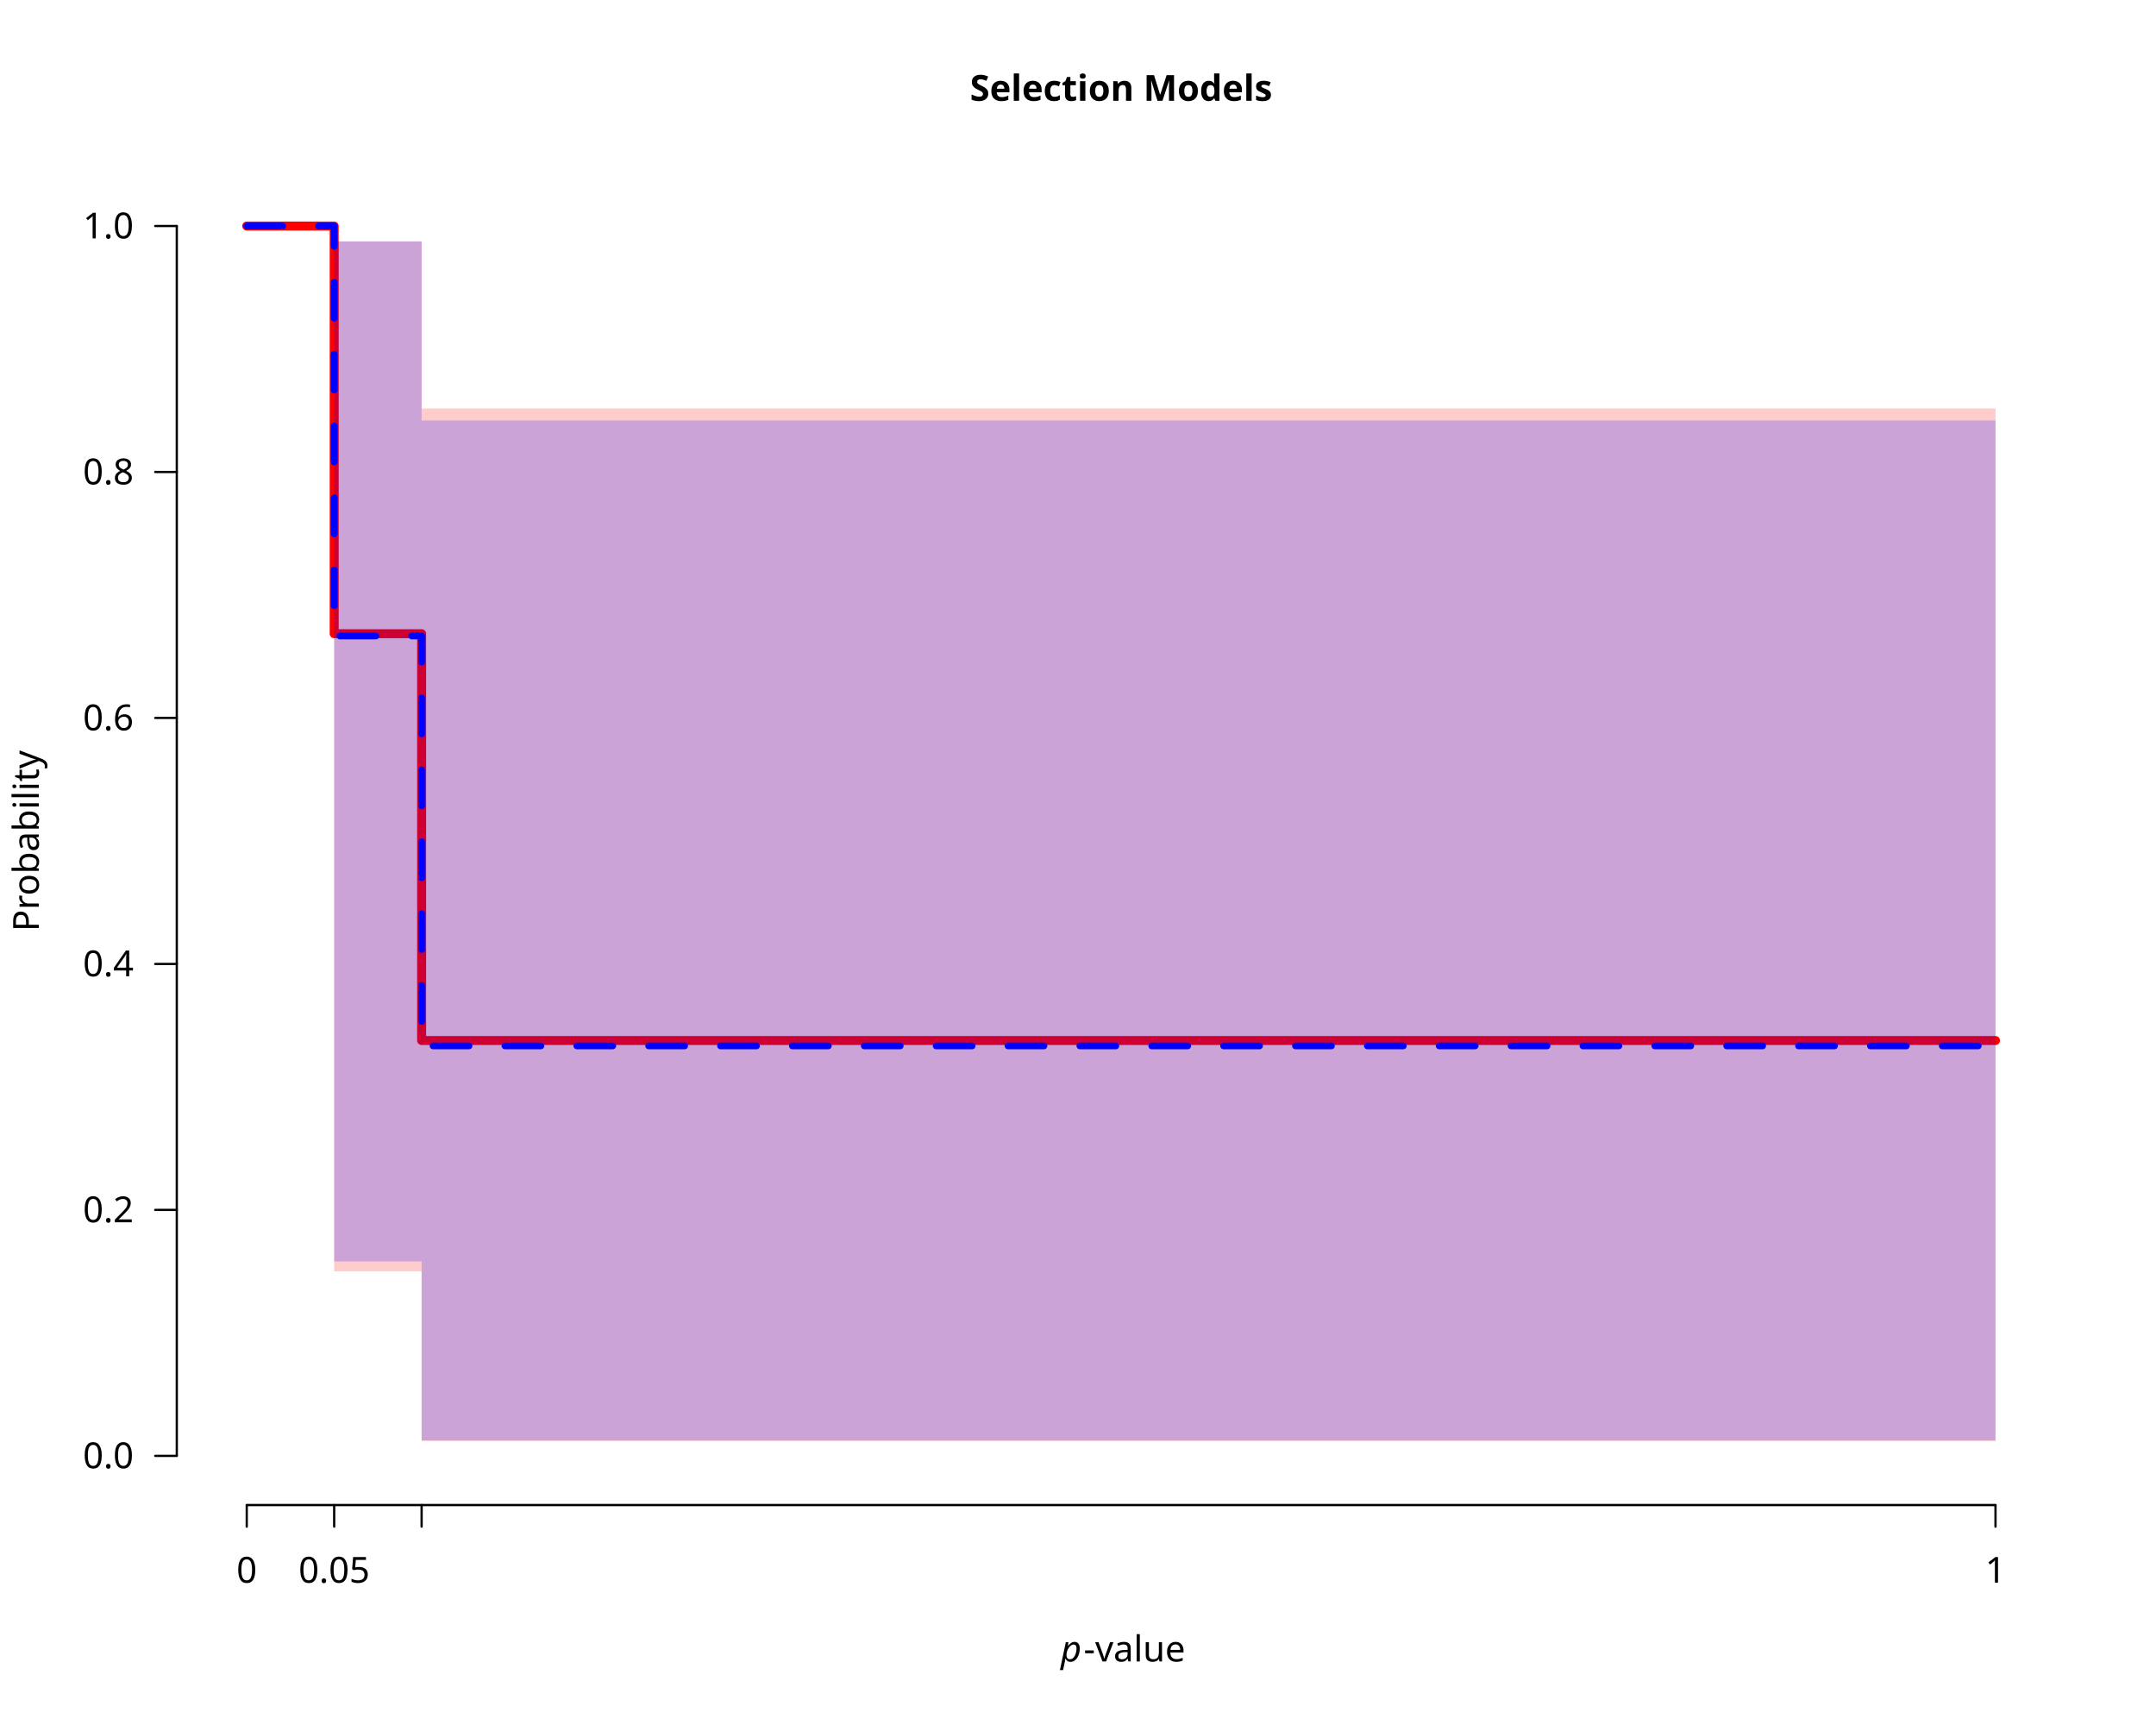
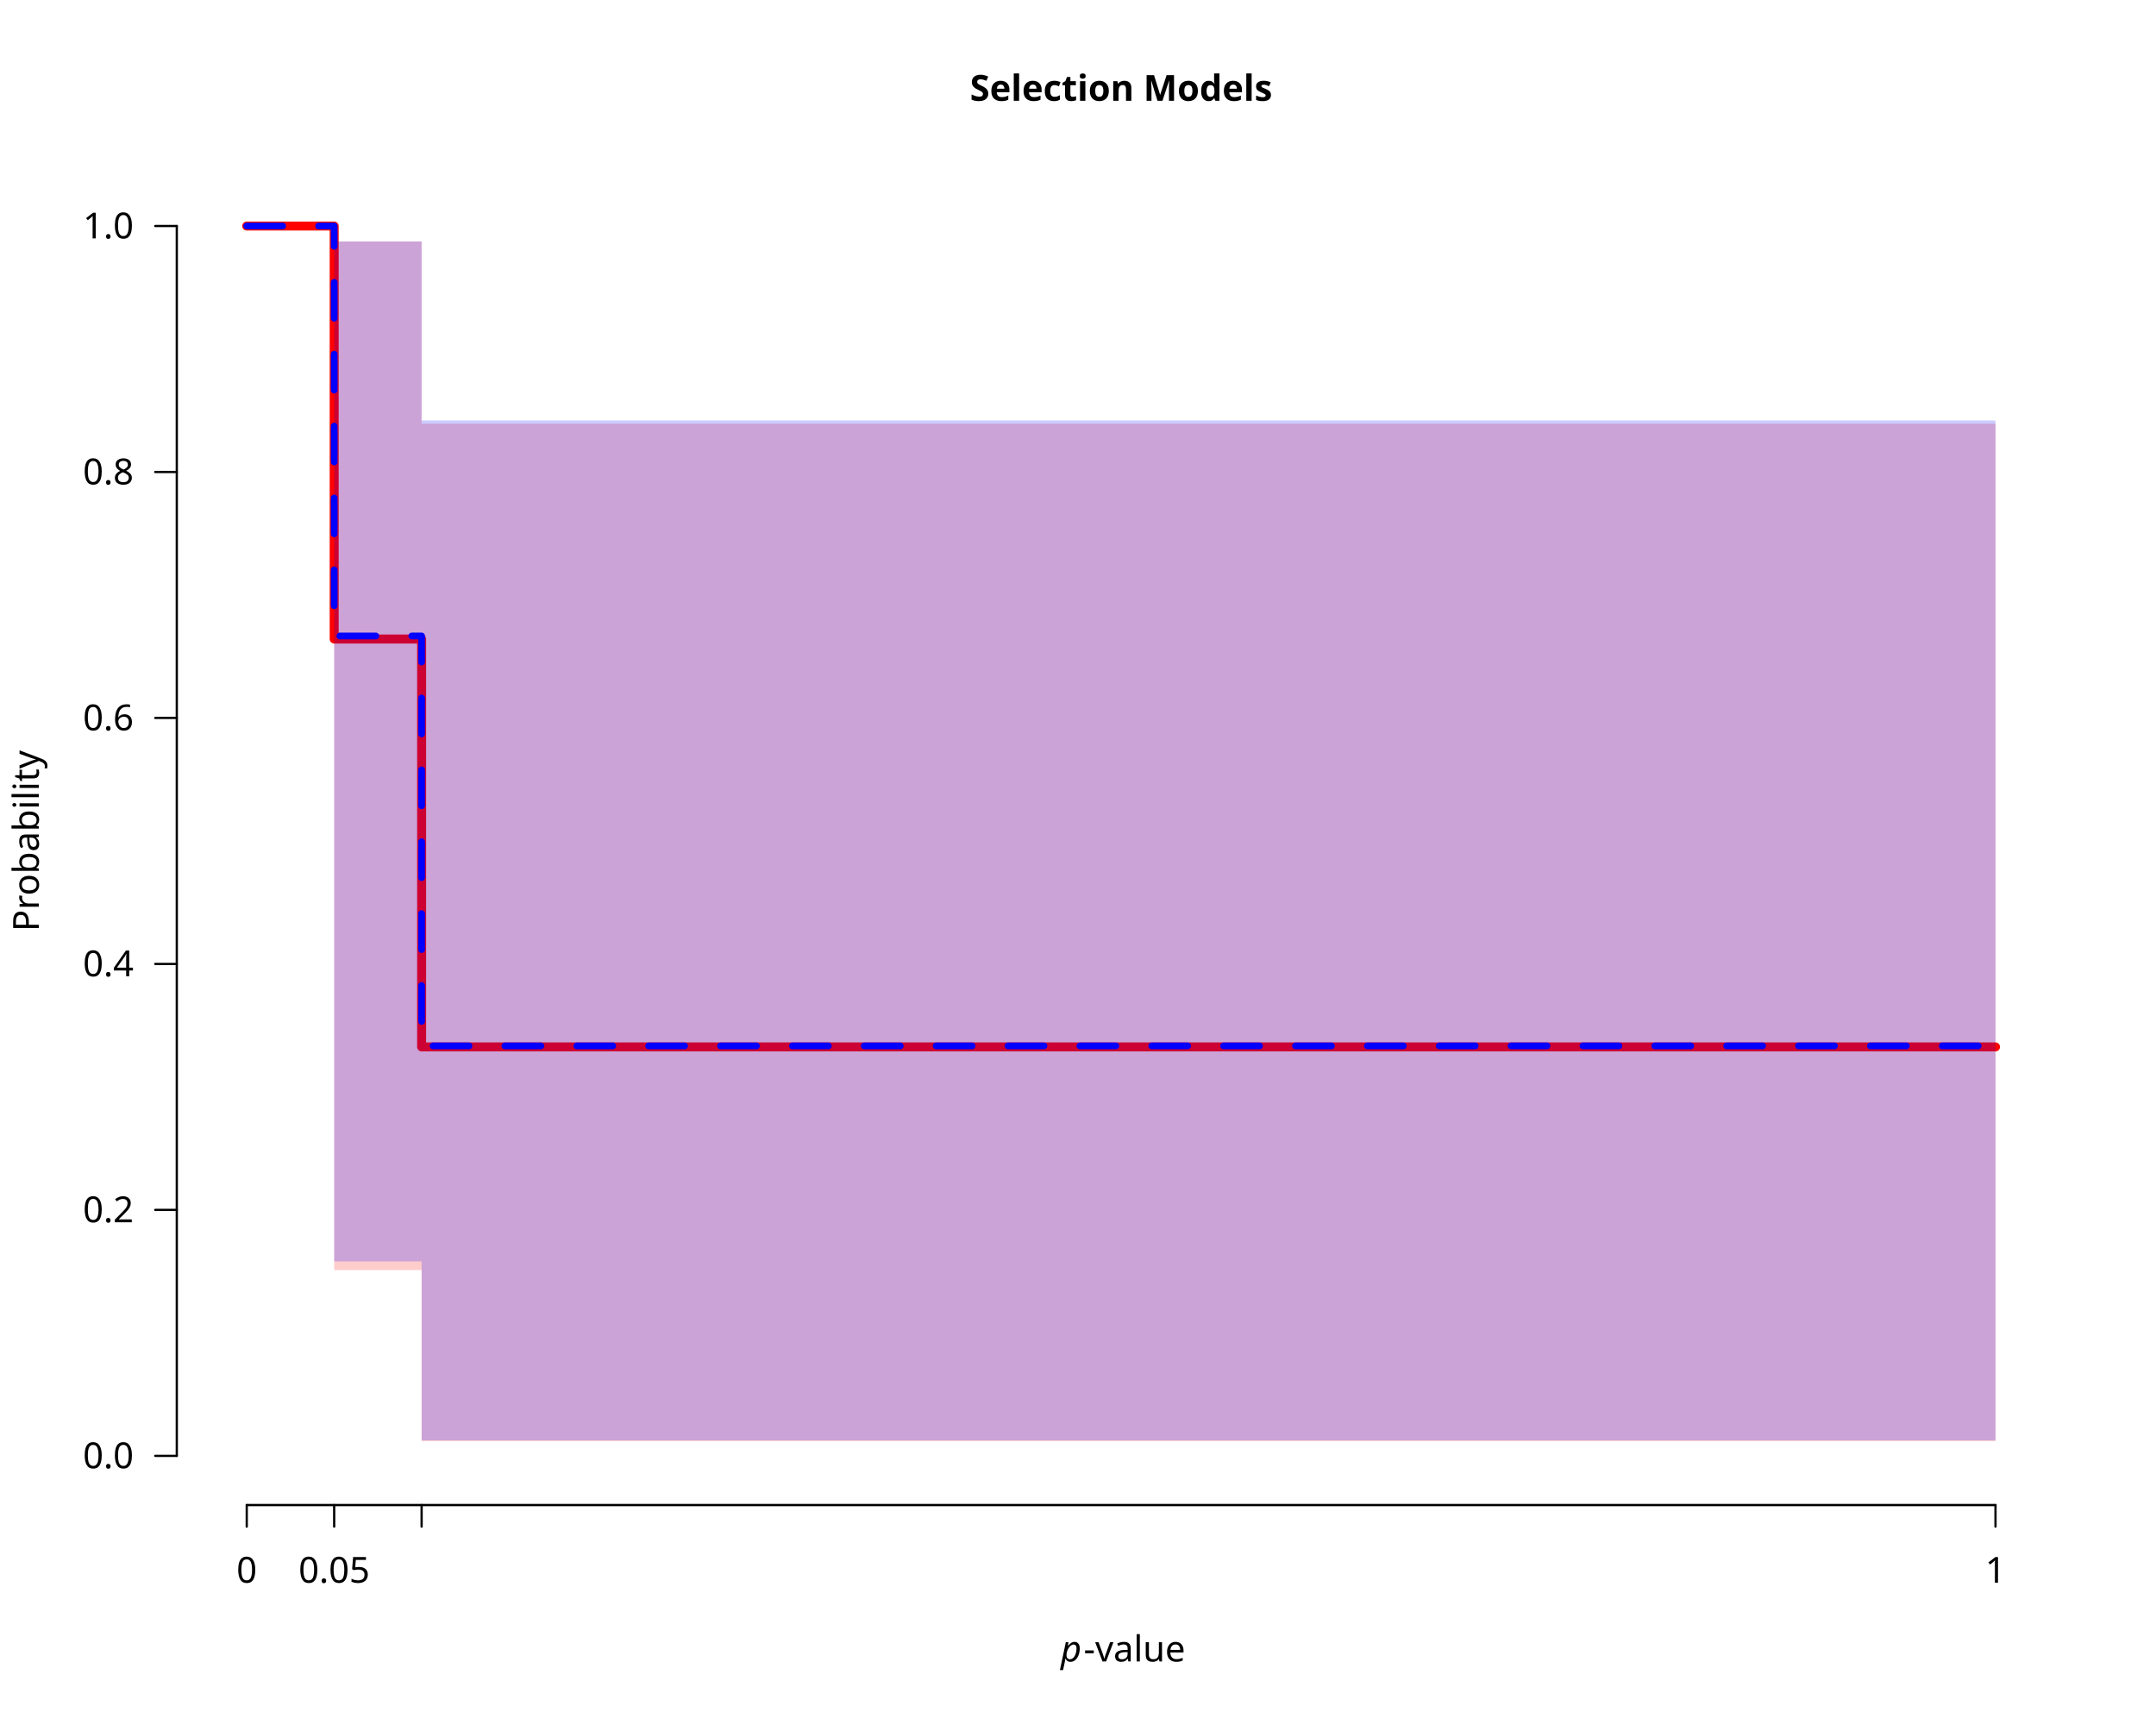
<svg xmlns="http://www.w3.org/2000/svg" class="svglite" data-engine-version="2.0" width="720.00pt" height="576.00pt" viewBox="0 0 720.00 576.00">
  <defs>
    <style type="text/css">
    .svglite line, .svglite polyline, .svglite polygon, .svglite path, .svglite rect, .svglite circle {
      fill: none;
      stroke: #000000;
      stroke-linecap: round;
      stroke-linejoin: round;
      stroke-miterlimit: 10.00;
    }
  </style>
  </defs>
  <rect width="100%" height="100%" style="stroke: none; fill: #FFFFFF;" />
  <defs>
    <clipPath id="cpMC4wMHw3MjAuMDB8MC4wMHw1NzYuMDA=">
      <rect x="0.00" y="0.00" width="720.00" height="576.00" />
    </clipPath>
  </defs>
  <g clip-path="url(#cpMC4wMHw3MjAuMDB8MC4wMHw1NzYuMDA=)">
    <text x="374.40" y="33.65" text-anchor="middle" style="font-size: 12.00px; font-weight: bold; font-family: sans;" textLength="91.40px" lengthAdjust="spacingAndGlyphs">Selection Models</text>
    <text x="354.23" y="554.79" style="font-size: 12.00px; font-style: italic; font-family: sans;" textLength="6.67px" lengthAdjust="spacingAndGlyphs">p</text>
    <text x="361.88" y="554.79" style="font-size: 12.00px; font-family: sans;" textLength="32.69px" lengthAdjust="spacingAndGlyphs">-value</text>
    <text transform="translate(12.96,280.80) rotate(-90)" text-anchor="middle" style="font-size: 12.00px; font-family: sans;" textLength="56.03px" lengthAdjust="spacingAndGlyphs">Probability</text>
    <line x1="82.40" y1="502.56" x2="666.40" y2="502.56" style="stroke-width: 0.75;" />
    <line x1="82.40" y1="502.56" x2="82.40" y2="509.76" style="stroke-width: 0.75;" />
    <line x1="111.60" y1="502.56" x2="111.60" y2="509.76" style="stroke-width: 0.75;" />
    <line x1="140.80" y1="502.56" x2="140.80" y2="509.76" style="stroke-width: 0.75;" />
    <line x1="666.40" y1="502.56" x2="666.40" y2="509.76" style="stroke-width: 0.75;" />
    <text x="82.40" y="528.48" text-anchor="middle" style="font-size: 12.00px; font-family: sans;" textLength="6.67px" lengthAdjust="spacingAndGlyphs">0</text>
    <text x="111.60" y="528.48" text-anchor="middle" style="font-size: 12.00px; font-family: sans;" textLength="23.36px" lengthAdjust="spacingAndGlyphs">0.05</text>
    <text x="666.40" y="528.48" text-anchor="middle" style="font-size: 12.00px; font-family: sans;" textLength="6.67px" lengthAdjust="spacingAndGlyphs">1</text>
    <line x1="59.04" y1="486.13" x2="59.04" y2="75.47" style="stroke-width: 0.75;" />
    <line x1="59.04" y1="486.13" x2="51.84" y2="486.13" style="stroke-width: 0.75;" />
    <line x1="59.04" y1="404.00" x2="51.84" y2="404.00" style="stroke-width: 0.75;" />
    <line x1="59.04" y1="321.87" x2="51.84" y2="321.87" style="stroke-width: 0.75;" />
    <line x1="59.04" y1="239.73" x2="51.84" y2="239.73" style="stroke-width: 0.75;" />
    <line x1="59.04" y1="157.60" x2="51.84" y2="157.60" style="stroke-width: 0.75;" />
    <line x1="59.04" y1="75.47" x2="51.84" y2="75.47" style="stroke-width: 0.75;" />
    <text x="44.64" y="490.26" text-anchor="end" style="font-size: 12.00px; font-family: sans;" textLength="16.68px" lengthAdjust="spacingAndGlyphs">0.0</text>
    <text x="44.64" y="408.13" text-anchor="end" style="font-size: 12.00px; font-family: sans;" textLength="16.68px" lengthAdjust="spacingAndGlyphs">0.2</text>
    <text x="44.64" y="326.00" text-anchor="end" style="font-size: 12.00px; font-family: sans;" textLength="16.68px" lengthAdjust="spacingAndGlyphs">0.4</text>
    <text x="44.64" y="243.86" text-anchor="end" style="font-size: 12.00px; font-family: sans;" textLength="16.68px" lengthAdjust="spacingAndGlyphs">0.6</text>
    <text x="44.64" y="161.73" text-anchor="end" style="font-size: 12.00px; font-family: sans;" textLength="16.68px" lengthAdjust="spacingAndGlyphs">0.8</text>
    <text x="44.64" y="79.60" text-anchor="end" style="font-size: 12.00px; font-family: sans;" textLength="16.68px" lengthAdjust="spacingAndGlyphs">1.0</text>
  </g>
  <defs>
    <clipPath id="cpNTkuMDR8Njg5Ljc2fDU5LjA0fDUwMi41Ng==">
      <rect x="59.04" y="59.04" width="630.72" height="443.52" />
    </clipPath>
  </defs>
  <g clip-path="url(#cpNTkuMDR8Njg5Ljc2fDU5LjA0fDUwMi41Ng==)">
-     <polygon points="82.40,75.47 111.60,75.47 111.60,424.52 140.80,424.52 140.80,481.17 666.40,481.17 666.40,136.39 140.80,136.39 140.80,80.59 111.60,80.59 111.60,75.47 82.40,75.47 " style="stroke-width: 0.75; stroke: none; fill: #FF0000; fill-opacity: 0.20;" />
-     <polyline points="82.40,75.47 111.60,75.47 111.60,211.60 140.80,211.60 140.80,347.44 666.40,347.44 " style="stroke-width: 3.00; stroke: #FF0000;" />
+     <polygon points="82.40,75.47 111.60,75.47 111.60,424.09 140.80,424.09 140.80,481.20 666.40,481.20 666.40,141.49 140.80,141.49 140.80,80.64 111.60,80.64 111.60,75.47 82.40,75.47 " style="stroke-width: 0.75; stroke: none; fill: #FF0000; fill-opacity: 0.20;" />
+     <polyline points="82.40,75.47 111.60,75.47 111.60,213.38 140.80,213.38 140.80,349.57 666.40,349.57 " style="stroke-width: 3.00; stroke: #FF0000;" />
    <polygon points="82.40,75.47 111.60,75.47 111.60,421.20 140.80,421.20 140.80,480.97 666.40,480.97 666.40,140.40 140.80,140.40 140.80,80.63 111.60,80.63 111.60,75.47 82.40,75.47 " style="stroke-width: 0.75; stroke: none; fill: #0000FF; fill-opacity: 0.20;" />
    <polyline points="82.40,75.47 111.60,75.47 111.60,212.36 140.80,212.36 140.80,349.24 666.40,349.24 " style="stroke-width: 2.25; stroke: #0000FF; stroke-dasharray: 12.00,12.00;" />
  </g>
</svg>
